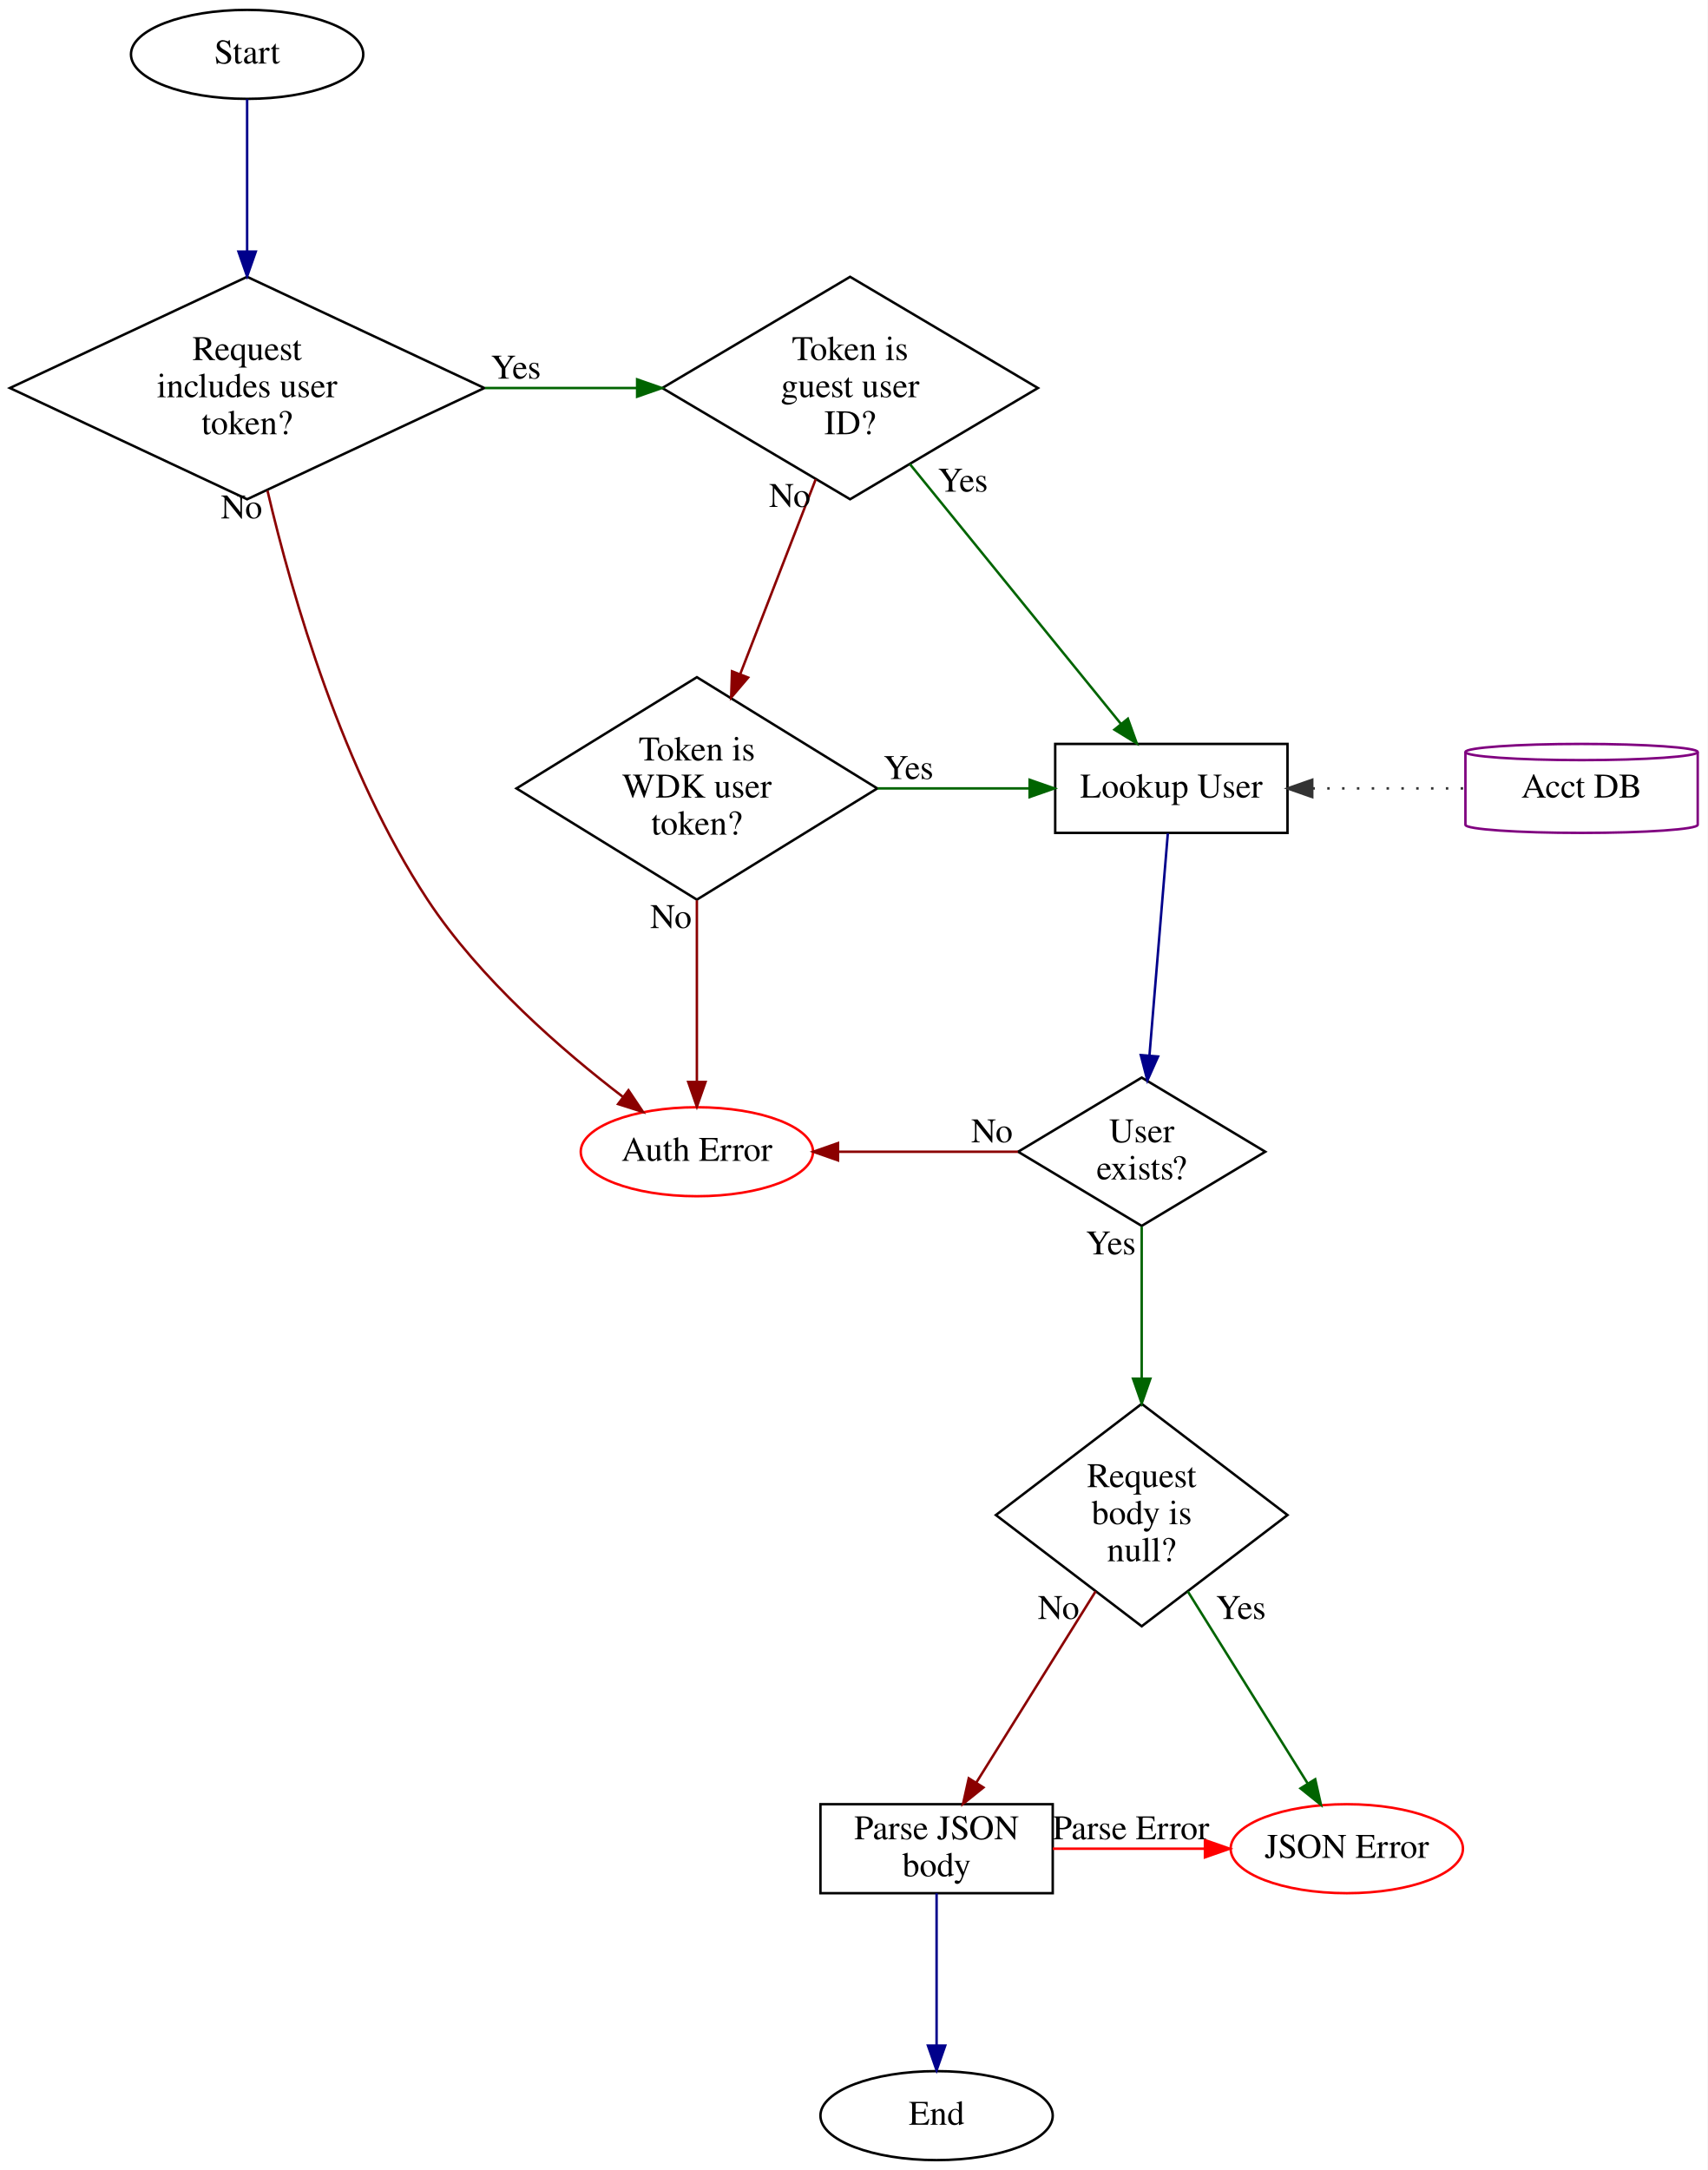
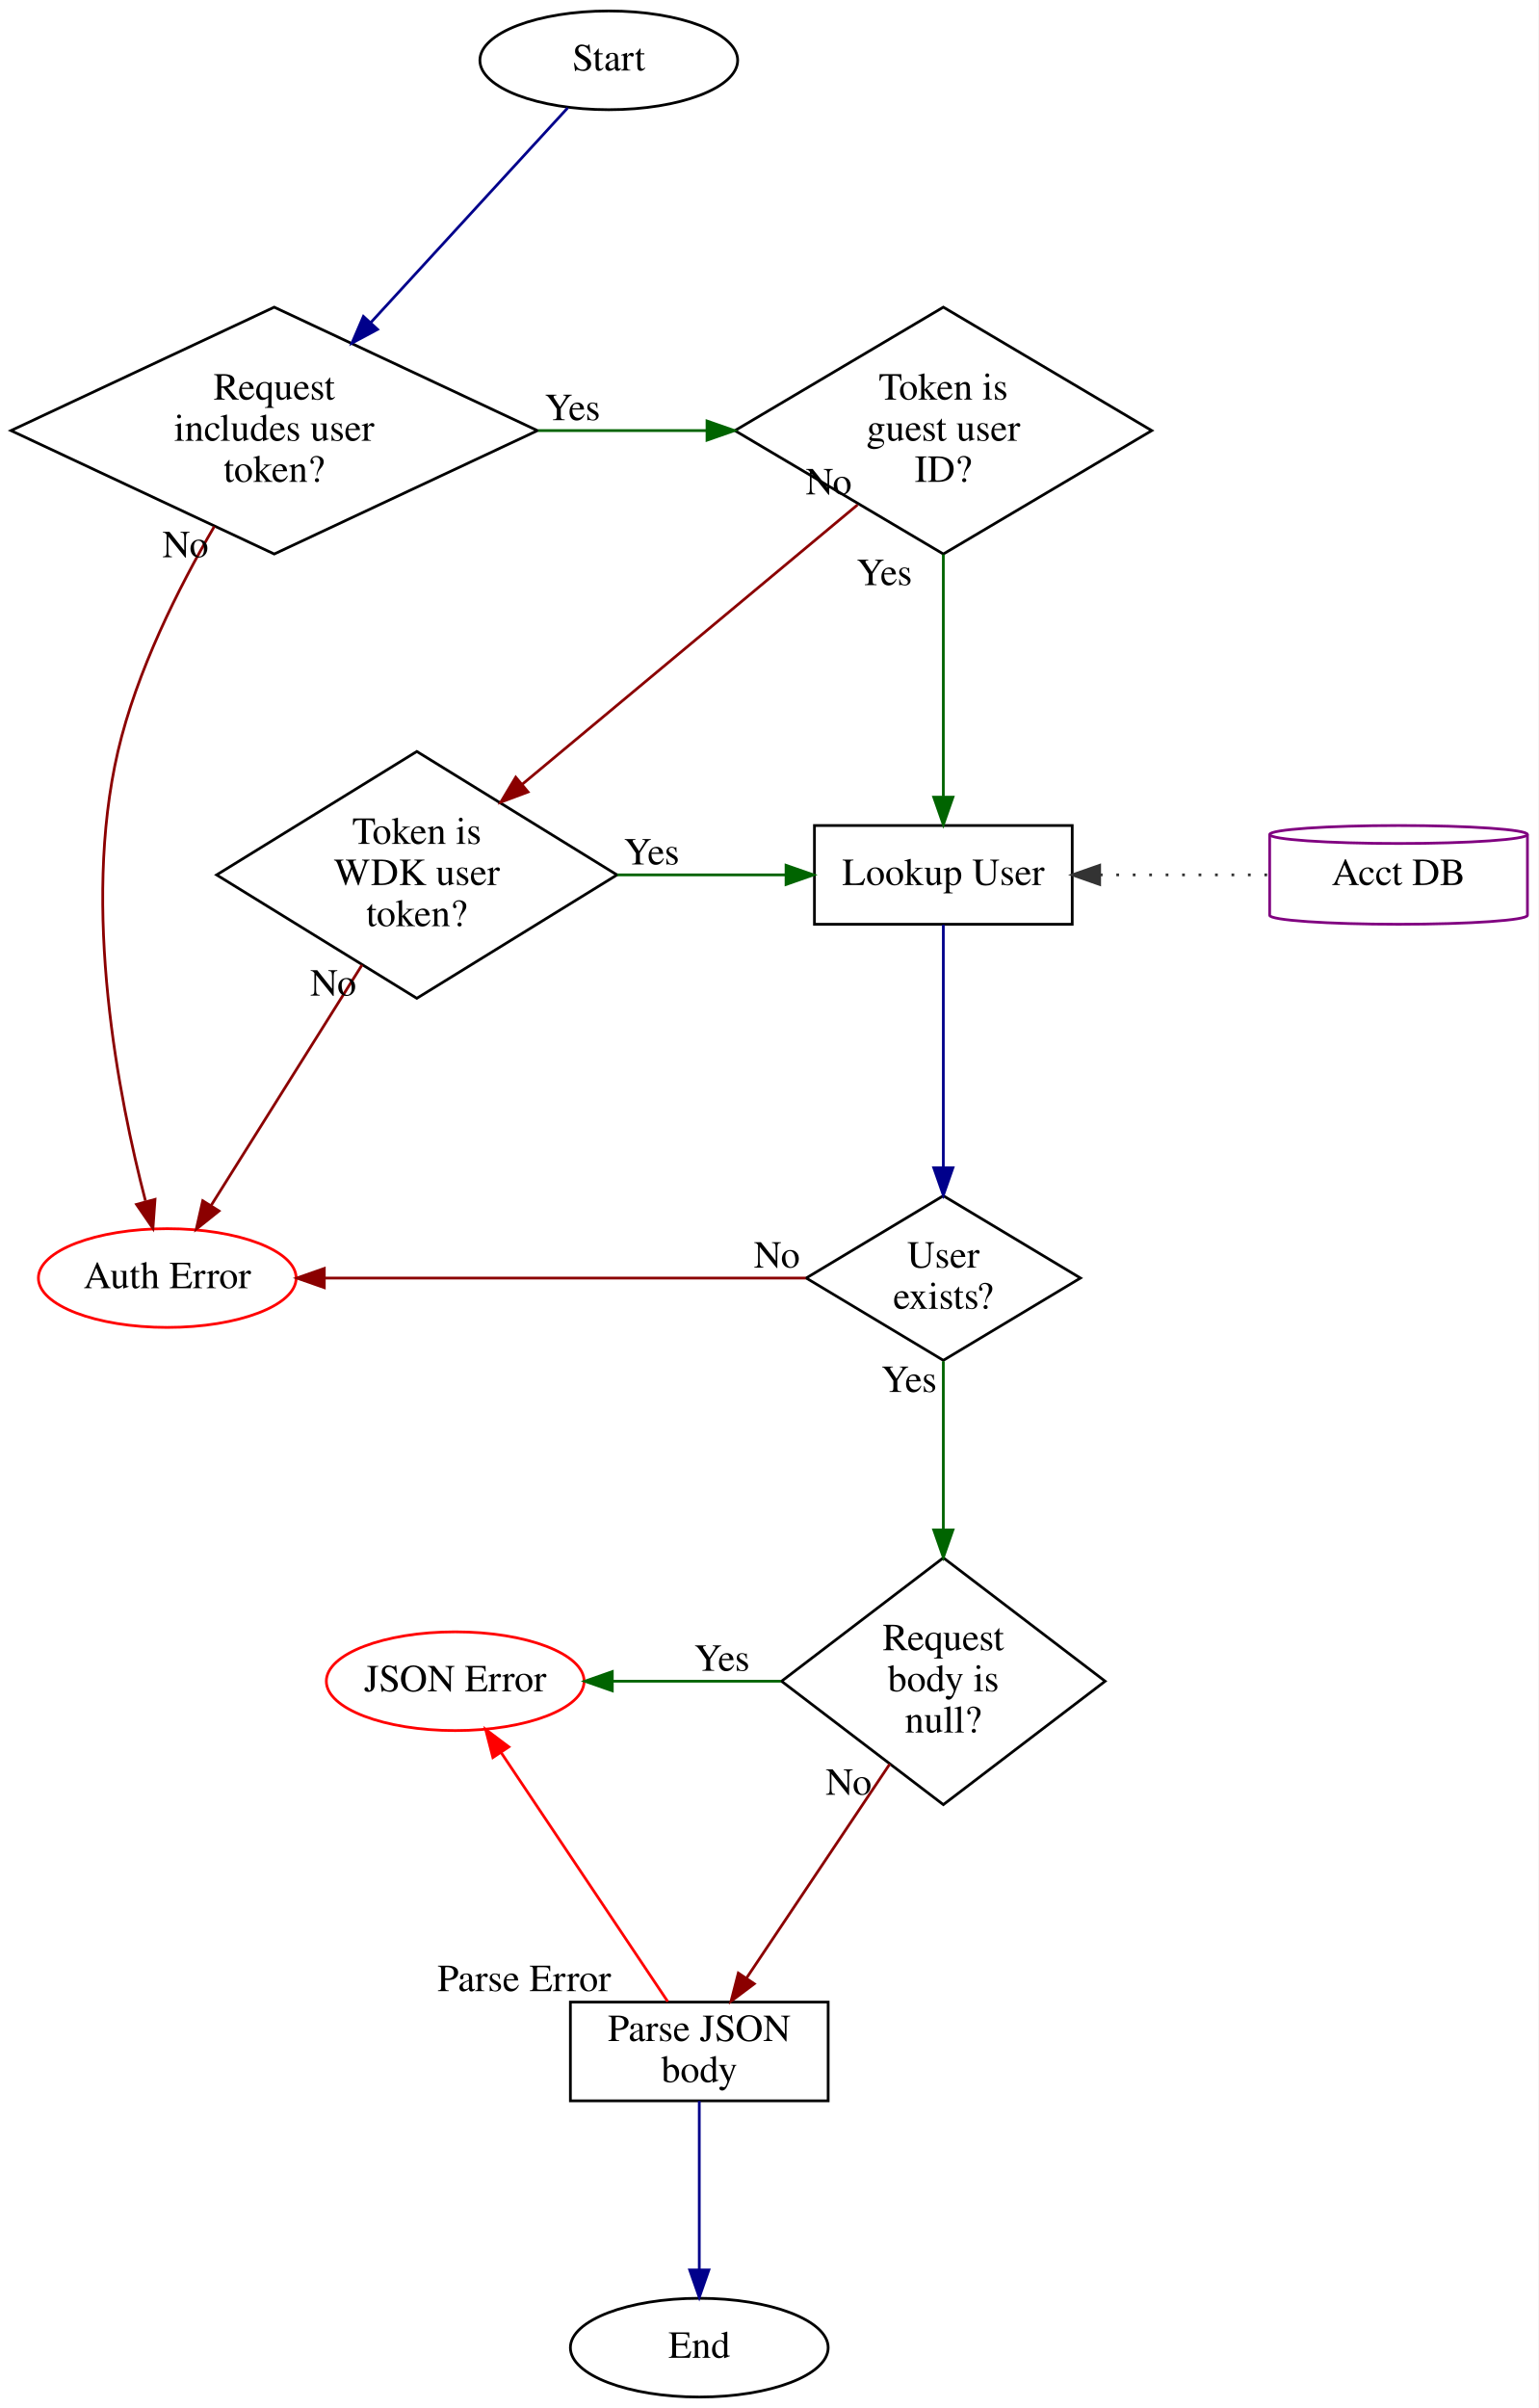
- <svg xmlns="http://www.w3.org/2000/svg" width="691pt" height="878pt" viewBox="0.00 0.00 691.00 878.00">
+ <svg xmlns="http://www.w3.org/2000/svg" width="561pt" height="878pt" viewBox="0.00 0.00 561.00 878.00">
  <g id="graph0" class="graph" transform="scale(1 1) rotate(0) translate(4 874)">
-     <polygon fill="white" stroke="transparent" points="-4,4 -4,-874 687,-874 687,4 -4,4" />
+     <polygon fill="white" stroke="transparent" points="-4,4 -4,-874 557,-874 557,4 -4,4" />
    <g id="node1" class="node">
-       <ellipse fill="none" stroke="black" cx="96" cy="-852" rx="47" ry="18" />
-       <text text-anchor="middle" x="96" y="-848.3" font-family="Times,serif" font-size="14.00">Start</text>
+       <ellipse fill="none" stroke="black" cx="218" cy="-852" rx="47" ry="18" />
+       <text text-anchor="middle" x="218" y="-848.3" font-family="Times,serif" font-size="14.00">Start</text>
    </g>
    <g id="node5" class="node">
      <polygon fill="none" stroke="black" points="96,-762 0,-717 96,-672 192,-717 96,-762" />
      <text text-anchor="middle" x="96" y="-728.3" font-family="Times,serif" font-size="14.00">Request</text>
      <text text-anchor="middle" x="96" y="-713.3" font-family="Times,serif" font-size="14.00">includes user</text>
      <text text-anchor="middle" x="96" y="-698.3" font-family="Times,serif" font-size="14.00">token?</text>
    </g>
    <g id="edge1" class="edge">
-       <path fill="none" stroke="darkblue" d="M96,-833.88C96,-818.32 96,-794.48 96,-772.47" />
-       <polygon fill="darkblue" stroke="darkblue" points="99.5,-772.19 96,-762.19 92.5,-772.19 99.5,-772.19" />
-     </g>
-     <g id="node2" class="node">
-       <ellipse fill="none" stroke="black" cx="375" cy="-18" rx="47" ry="18" />
-       <text text-anchor="middle" x="375" y="-14.3" font-family="Times,serif" font-size="14.00">End</text>
-     </g>
-     <g id="node3" class="node">
-       <ellipse fill="none" stroke="red" cx="278" cy="-408" rx="47" ry="18" />
-       <text text-anchor="middle" x="278" y="-404.3" font-family="Times,serif" font-size="14.00">Auth Error</text>
-     </g>
-     <g id="node8" class="node">
-       <polygon fill="none" stroke="black" points="458,-438 408,-408 458,-378 508,-408 458,-438" />
-       <text text-anchor="middle" x="458" y="-411.8" font-family="Times,serif" font-size="14.00">User</text>
-       <text text-anchor="middle" x="458" y="-396.8" font-family="Times,serif" font-size="14.00">exists?</text>
-     </g>
-     <g id="edge11" class="edge">
-       <path fill="none" stroke="darkred" d="M335.14,-408C359.39,-408 383.65,-408 407.91,-408" />
-       <polygon fill="darkred" stroke="darkred" points="335.11,-404.5 325.11,-408 335.11,-411.5 335.11,-404.5" />
-       <text text-anchor="middle" x="397.41" y="-411.8" font-family="Times,serif" font-size="14.00">No</text>
-     </g>
-     <g id="node4" class="node">
-       <ellipse fill="none" stroke="red" cx="541" cy="-126" rx="47" ry="18" />
-       <text text-anchor="middle" x="541" y="-122.3" font-family="Times,serif" font-size="14.00">JSON Error</text>
-     </g>
-     <g id="edge3" class="edge">
-       <path fill="none" stroke="darkred" d="M104.25,-675.45C114.45,-631.9 134.79,-561.98 169,-510 190.19,-477.81 223.76,-448.79 248.06,-430.21" />
-       <polygon fill="darkred" stroke="darkred" points="250.32,-432.88 256.22,-424.08 246.12,-427.28 250.32,-432.88" />
-       <text text-anchor="middle" x="93.75" y="-664.25" font-family="Times,serif" font-size="14.00">No</text>
+       <path fill="none" stroke="darkblue" d="M203.04,-834.69C185.26,-815.31 155.01,-782.33 131.19,-756.36" />
+       <polygon fill="darkblue" stroke="darkblue" points="133.68,-753.9 124.34,-748.9 128.52,-758.63 133.68,-753.9" />
    </g>
    <g id="node6" class="node">
      <polygon fill="none" stroke="black" points="340,-762 264,-717 340,-672 416,-717 340,-762" />
      <text text-anchor="middle" x="340" y="-728.3" font-family="Times,serif" font-size="14.00">Token is</text>
      <text text-anchor="middle" x="340" y="-713.3" font-family="Times,serif" font-size="14.00">guest user</text>
      <text text-anchor="middle" x="340" y="-698.3" font-family="Times,serif" font-size="14.00">ID?</text>
    </g>
+     <g id="node2" class="node">
+       <ellipse fill="none" stroke="black" cx="251" cy="-18" rx="47" ry="18" />
+       <text text-anchor="middle" x="251" y="-14.3" font-family="Times,serif" font-size="14.00">End</text>
+     </g>
+     <g id="node3" class="node">
+       <ellipse fill="none" stroke="red" cx="57" cy="-408" rx="47" ry="18" />
+       <text text-anchor="middle" x="57" y="-404.3" font-family="Times,serif" font-size="14.00">Auth Error</text>
+     </g>
+     <g id="node8" class="node">
+       <polygon fill="none" stroke="black" points="340,-438 290,-408 340,-378 390,-408 340,-438" />
+       <text text-anchor="middle" x="340" y="-411.8" font-family="Times,serif" font-size="14.00">User</text>
+       <text text-anchor="middle" x="340" y="-396.8" font-family="Times,serif" font-size="14.00">exists?</text>
+     </g>
+     <g id="edge11" class="edge">
+       <path fill="none" stroke="darkred" d="M114.41,-408C172.88,-408 231.34,-408 289.81,-408" />
+       <polygon fill="darkred" stroke="darkred" points="114.26,-404.5 104.26,-408 114.26,-411.5 114.26,-404.5" />
+       <text text-anchor="middle" x="279.31" y="-411.8" font-family="Times,serif" font-size="14.00">No</text>
+     </g>
+     <g id="node4" class="node">
+       <ellipse fill="none" stroke="red" cx="162" cy="-261" rx="47" ry="18" />
+       <text text-anchor="middle" x="162" y="-257.3" font-family="Times,serif" font-size="14.00">JSON Error</text>
+     </g>
+     <g id="node9" class="node">
+       <polygon fill="none" stroke="black" points="340,-306 281,-261 340,-216 399,-261 340,-306" />
+       <text text-anchor="middle" x="340" y="-272.3" font-family="Times,serif" font-size="14.00">Request</text>
+       <text text-anchor="middle" x="340" y="-257.3" font-family="Times,serif" font-size="14.00">body is</text>
+       <text text-anchor="middle" x="340" y="-242.3" font-family="Times,serif" font-size="14.00">null?</text>
+     </g>
+     <g id="edge12" class="edge">
+       <path fill="none" stroke="darkgreen" d="M219.33,-261C239.81,-261 260.29,-261 280.77,-261" />
+       <polygon fill="darkgreen" stroke="darkgreen" points="219.28,-257.5 209.28,-261 219.28,-264.5 219.28,-257.5" />
+       <text text-anchor="middle" x="259.27" y="-264.8" font-family="Times,serif" font-size="14.00">    Yes</text>
+     </g>
+     <g id="edge3" class="edge">
+       <path fill="none" stroke="darkred" d="M74.14,-682.03C61.11,-659.7 45.81,-629.29 39,-600 25.69,-542.72 39.3,-473.59 49.03,-436.21" />
+       <polygon fill="darkred" stroke="darkred" points="52.53,-436.68 51.77,-426.11 45.78,-434.84 52.53,-436.68" />
+       <text text-anchor="middle" x="63.64" y="-670.83" font-family="Times,serif" font-size="14.00">No</text>
+     </g>
    <g id="edge2" class="edge">
      <path fill="none" stroke="darkgreen" d="M192.27,-717C212.76,-717 233.26,-717 253.76,-717" />
      <polygon fill="darkgreen" stroke="darkgreen" points="253.82,-720.5 263.82,-717 253.82,-713.5 253.82,-720.5" />
      <text text-anchor="middle" x="204.77" y="-720.8" font-family="Times,serif" font-size="14.00">Yes</text>
    </g>
    <g id="node7" class="node">
-       <polygon fill="none" stroke="black" points="278,-600 205,-555 278,-510 351,-555 278,-600" />
-       <text text-anchor="middle" x="278" y="-566.3" font-family="Times,serif" font-size="14.00">Token is</text>
-       <text text-anchor="middle" x="278" y="-551.3" font-family="Times,serif" font-size="14.00">WDK user</text>
-       <text text-anchor="middle" x="278" y="-536.3" font-family="Times,serif" font-size="14.00">token?</text>
+       <polygon fill="none" stroke="black" points="148,-600 75,-555 148,-510 221,-555 148,-600" />
+       <text text-anchor="middle" x="148" y="-566.3" font-family="Times,serif" font-size="14.00">Token is</text>
+       <text text-anchor="middle" x="148" y="-551.3" font-family="Times,serif" font-size="14.00">WDK user</text>
+       <text text-anchor="middle" x="148" y="-536.3" font-family="Times,serif" font-size="14.00">token?</text>
    </g>
    <g id="edge5" class="edge">
-       <path fill="none" stroke="darkred" d="M326.09,-680.09C317.07,-656.83 305.25,-626.33 295.59,-601.39" />
-       <polygon fill="darkred" stroke="darkred" points="298.74,-599.85 291.87,-591.79 292.22,-602.38 298.74,-599.85" />
-       <text text-anchor="middle" x="315.59" y="-668.89" font-family="Times,serif" font-size="14.00">No</text>
+       <path fill="none" stroke="darkred" d="M308.72,-689.94C275.33,-662.11 222.39,-617.99 186.47,-588.06" />
+       <polygon fill="darkred" stroke="darkred" points="188.55,-585.24 178.63,-581.52 184.07,-590.61 188.55,-585.24" />
+       <text text-anchor="middle" x="298.22" y="-693.74" font-family="Times,serif" font-size="14.00">No</text>
+     </g>
+     <g id="node10" class="node">
+       <path fill="none" stroke="purple" d="M553,-569.73C553,-571.53 531.93,-573 506,-573 480.07,-573 459,-571.53 459,-569.73 459,-569.73 459,-540.27 459,-540.27 459,-538.47 480.07,-537 506,-537 531.93,-537 553,-538.47 553,-540.27 553,-540.27 553,-569.73 553,-569.73" />
+       <path fill="none" stroke="purple" d="M553,-569.73C553,-567.92 531.93,-566.45 506,-566.45 480.07,-566.45 459,-567.92 459,-569.73" />
+       <text text-anchor="middle" x="506" y="-551.3" font-family="Times,serif" font-size="14.00">Acct DB</text>
    </g>
    <g id="node11" class="node">
-       <polygon fill="none" stroke="black" points="517,-573 423,-573 423,-537 517,-537 517,-573" />
-       <text text-anchor="middle" x="470" y="-551.3" font-family="Times,serif" font-size="14.00">Lookup User</text>
+       <polygon fill="none" stroke="black" points="387,-573 293,-573 293,-537 387,-537 387,-573" />
+       <text text-anchor="middle" x="340" y="-551.3" font-family="Times,serif" font-size="14.00">Lookup User</text>
    </g>
    <g id="edge4" class="edge">
-       <path fill="none" stroke="darkgreen" d="M364.15,-686.28C388.74,-656.01 426.46,-609.59 449.6,-581.11" />
-       <polygon fill="darkgreen" stroke="darkgreen" points="452.41,-583.2 456,-573.23 446.98,-578.78 452.41,-583.2" />
-       <text text-anchor="middle" x="385.65" y="-675.08" font-family="Times,serif" font-size="14.00">    Yes</text>
+       <path fill="none" stroke="darkgreen" d="M340,-671.86C340,-643.62 340,-607.87 340,-583.61" />
+       <polygon fill="darkgreen" stroke="darkgreen" points="343.5,-583.33 340,-573.33 336.5,-583.33 343.5,-583.33" />
+       <text text-anchor="middle" x="318.5" y="-660.66" font-family="Times,serif" font-size="14.00">    Yes</text>
    </g>
    <g id="edge7" class="edge">
-       <path fill="none" stroke="darkred" d="M278,-509.71C278,-485.85 278,-457.15 278,-436.51" />
-       <polygon fill="darkred" stroke="darkred" points="281.5,-436.23 278,-426.23 274.5,-436.23 281.5,-436.23" />
-       <text text-anchor="middle" x="267.5" y="-498.51" font-family="Times,serif" font-size="14.00">No</text>
+       <path fill="none" stroke="darkred" d="M128.03,-522.18C111.51,-495.86 88.36,-458.97 73.04,-434.55" />
+       <polygon fill="darkred" stroke="darkred" points="75.86,-432.46 67.58,-425.85 69.93,-436.18 75.86,-432.46" />
+       <text text-anchor="middle" x="117.53" y="-510.98" font-family="Times,serif" font-size="14.00">No</text>
    </g>
    <g id="edge6" class="edge">
-       <path fill="none" stroke="darkgreen" d="M351.12,-555C371.61,-555 392.09,-555 412.58,-555" />
-       <polygon fill="darkgreen" stroke="darkgreen" points="412.64,-558.5 422.64,-555 412.64,-551.5 412.64,-558.5" />
-       <text text-anchor="middle" x="363.62" y="-558.8" font-family="Times,serif" font-size="14.00">Yes</text>
-     </g>
-     <g id="node9" class="node">
-       <polygon fill="none" stroke="black" points="458,-306 399,-261 458,-216 517,-261 458,-306" />
-       <text text-anchor="middle" x="458" y="-272.3" font-family="Times,serif" font-size="14.00">Request</text>
-       <text text-anchor="middle" x="458" y="-257.3" font-family="Times,serif" font-size="14.00">body is</text>
-       <text text-anchor="middle" x="458" y="-242.3" font-family="Times,serif" font-size="14.00">null?</text>
+       <path fill="none" stroke="darkgreen" d="M221.12,-555C241.61,-555 262.09,-555 282.58,-555" />
+       <polygon fill="darkgreen" stroke="darkgreen" points="282.64,-558.5 292.64,-555 282.64,-551.5 282.64,-558.5" />
+       <text text-anchor="middle" x="233.62" y="-558.8" font-family="Times,serif" font-size="14.00">Yes</text>
    </g>
    <g id="edge10" class="edge">
-       <path fill="none" stroke="darkgreen" d="M458,-377.66C458,-360.02 458,-337.03 458,-316.19" />
-       <polygon fill="darkgreen" stroke="darkgreen" points="461.5,-316.17 458,-306.17 454.5,-316.17 461.5,-316.17" />
-       <text text-anchor="middle" x="445.5" y="-366.46" font-family="Times,serif" font-size="14.00">Yes</text>
-     </g>
-     <g id="edge12" class="edge">
-       <path fill="none" stroke="darkgreen" d="M476.63,-230.15C491.25,-206.73 511.37,-174.48 525.21,-152.31" />
-       <polygon fill="darkgreen" stroke="darkgreen" points="528.21,-154.1 530.54,-143.77 522.27,-150.4 528.21,-154.1" />
-       <text text-anchor="middle" x="498.13" y="-218.95" font-family="Times,serif" font-size="14.00">    Yes</text>
+       <path fill="none" stroke="darkgreen" d="M340,-377.66C340,-360.02 340,-337.03 340,-316.19" />
+       <polygon fill="darkgreen" stroke="darkgreen" points="343.5,-316.17 340,-306.17 336.5,-316.17 343.5,-316.17" />
+       <text text-anchor="middle" x="327.5" y="-366.46" font-family="Times,serif" font-size="14.00">Yes</text>
    </g>
    <g id="node12" class="node">
-       <polygon fill="none" stroke="black" points="422,-144 328,-144 328,-108 422,-108 422,-144" />
-       <text text-anchor="middle" x="375" y="-129.8" font-family="Times,serif" font-size="14.00">Parse JSON</text>
-       <text text-anchor="middle" x="375" y="-114.8" font-family="Times,serif" font-size="14.00">body</text>
+       <polygon fill="none" stroke="black" points="298,-144 204,-144 204,-108 298,-108 298,-144" />
+       <text text-anchor="middle" x="251" y="-129.8" font-family="Times,serif" font-size="14.00">Parse JSON</text>
+       <text text-anchor="middle" x="251" y="-114.8" font-family="Times,serif" font-size="14.00">body</text>
    </g>
    <g id="edge13" class="edge">
-       <path fill="none" stroke="darkred" d="M439.37,-230.15C424.84,-206.86 404.86,-174.85 391.03,-152.69" />
-       <polygon fill="darkred" stroke="darkred" points="393.96,-150.77 385.7,-144.14 388.02,-154.48 393.96,-150.77" />
-       <text text-anchor="middle" x="424.37" y="-218.95" font-family="Times,serif" font-size="14.00">No  </text>
-     </g>
-     <g id="node10" class="node">
-       <path fill="none" stroke="purple" d="M683,-569.73C683,-571.53 661.93,-573 636,-573 610.07,-573 589,-571.53 589,-569.73 589,-569.73 589,-540.27 589,-540.27 589,-538.47 610.07,-537 636,-537 661.93,-537 683,-538.47 683,-540.27 683,-540.27 683,-569.73 683,-569.73" />
-       <path fill="none" stroke="purple" d="M683,-569.73C683,-567.92 661.93,-566.45 636,-566.45 610.07,-566.45 589,-567.92 589,-569.73" />
-       <text text-anchor="middle" x="636" y="-551.3" font-family="Times,serif" font-size="14.00">Acct DB</text>
+       <path fill="none" stroke="darkred" d="M320.47,-230.81C304.84,-207.46 283.13,-175.02 268.16,-152.65" />
+       <polygon fill="darkred" stroke="darkred" points="271.06,-150.68 262.59,-144.32 265.24,-154.58 271.06,-150.68" />
+       <text text-anchor="middle" x="305.47" y="-219.61" font-family="Times,serif" font-size="14.00">No  </text>
    </g>
    <g id="edge9" class="edge">
-       <path fill="none" stroke="darkblue" d="M468.58,-536.8C466.76,-514.82 463.56,-476.14 461.15,-447.07" />
-       <polygon fill="darkblue" stroke="darkblue" points="464.62,-446.53 460.3,-436.85 457.64,-447.1 464.62,-446.53" />
+       <path fill="none" stroke="darkblue" d="M340,-536.8C340,-515.15 340,-477.31 340,-448.4" />
+       <polygon fill="darkblue" stroke="darkblue" points="343.5,-448.21 340,-438.21 336.5,-448.21 343.5,-448.21" />
    </g>
    <g id="edge8" class="edge">
-       <path fill="none" stroke="#333333" stroke-dasharray="1,5" d="M527.08,-555C547.58,-555 568.09,-555 588.59,-555" />
-       <polygon fill="#333333" stroke="#333333" points="527.01,-551.5 517.01,-555 527.01,-558.5 527.01,-551.5" />
+       <path fill="none" stroke="#333333" stroke-dasharray="1,5" d="M397.08,-555C417.58,-555 438.09,-555 458.59,-555" />
+       <polygon fill="#333333" stroke="#333333" points="397.01,-551.5 387.01,-555 397.01,-558.5 397.01,-551.5" />
    </g>
    <g id="edge15" class="edge">
-       <path fill="none" stroke="darkblue" d="M375,-107.97C375,-91.38 375,-65.88 375,-46.43" />
-       <polygon fill="darkblue" stroke="darkblue" points="378.5,-46.34 375,-36.34 371.5,-46.34 378.5,-46.34" />
+       <path fill="none" stroke="darkblue" d="M251,-107.97C251,-91.38 251,-65.88 251,-46.43" />
+       <polygon fill="darkblue" stroke="darkblue" points="254.5,-46.34 251,-36.34 247.5,-46.34 254.5,-46.34" />
    </g>
    <g id="edge14" class="edge">
-       <path fill="none" stroke="red" d="M422.01,-126C442.52,-126 463.02,-126 483.52,-126" />
-       <polygon fill="red" stroke="red" points="483.59,-129.5 493.59,-126 483.59,-122.5 483.59,-129.5" />
-       <text text-anchor="start" x="422.01" y="-129.8" font-family="Times,serif" font-size="14.00">Parse Error</text>
+       <path fill="none" stroke="red" d="M239.49,-144.21C224.02,-167.31 196.44,-208.53 178.7,-235.04" />
+       <polygon fill="red" stroke="red" points="175.74,-233.17 173.09,-243.42 181.56,-237.06 175.74,-233.17" />
+       <text text-anchor="start" x="155.49" y="-148.01" font-family="Times,serif" font-size="14.00">Parse Error</text>
    </g>
  </g>
</svg>
